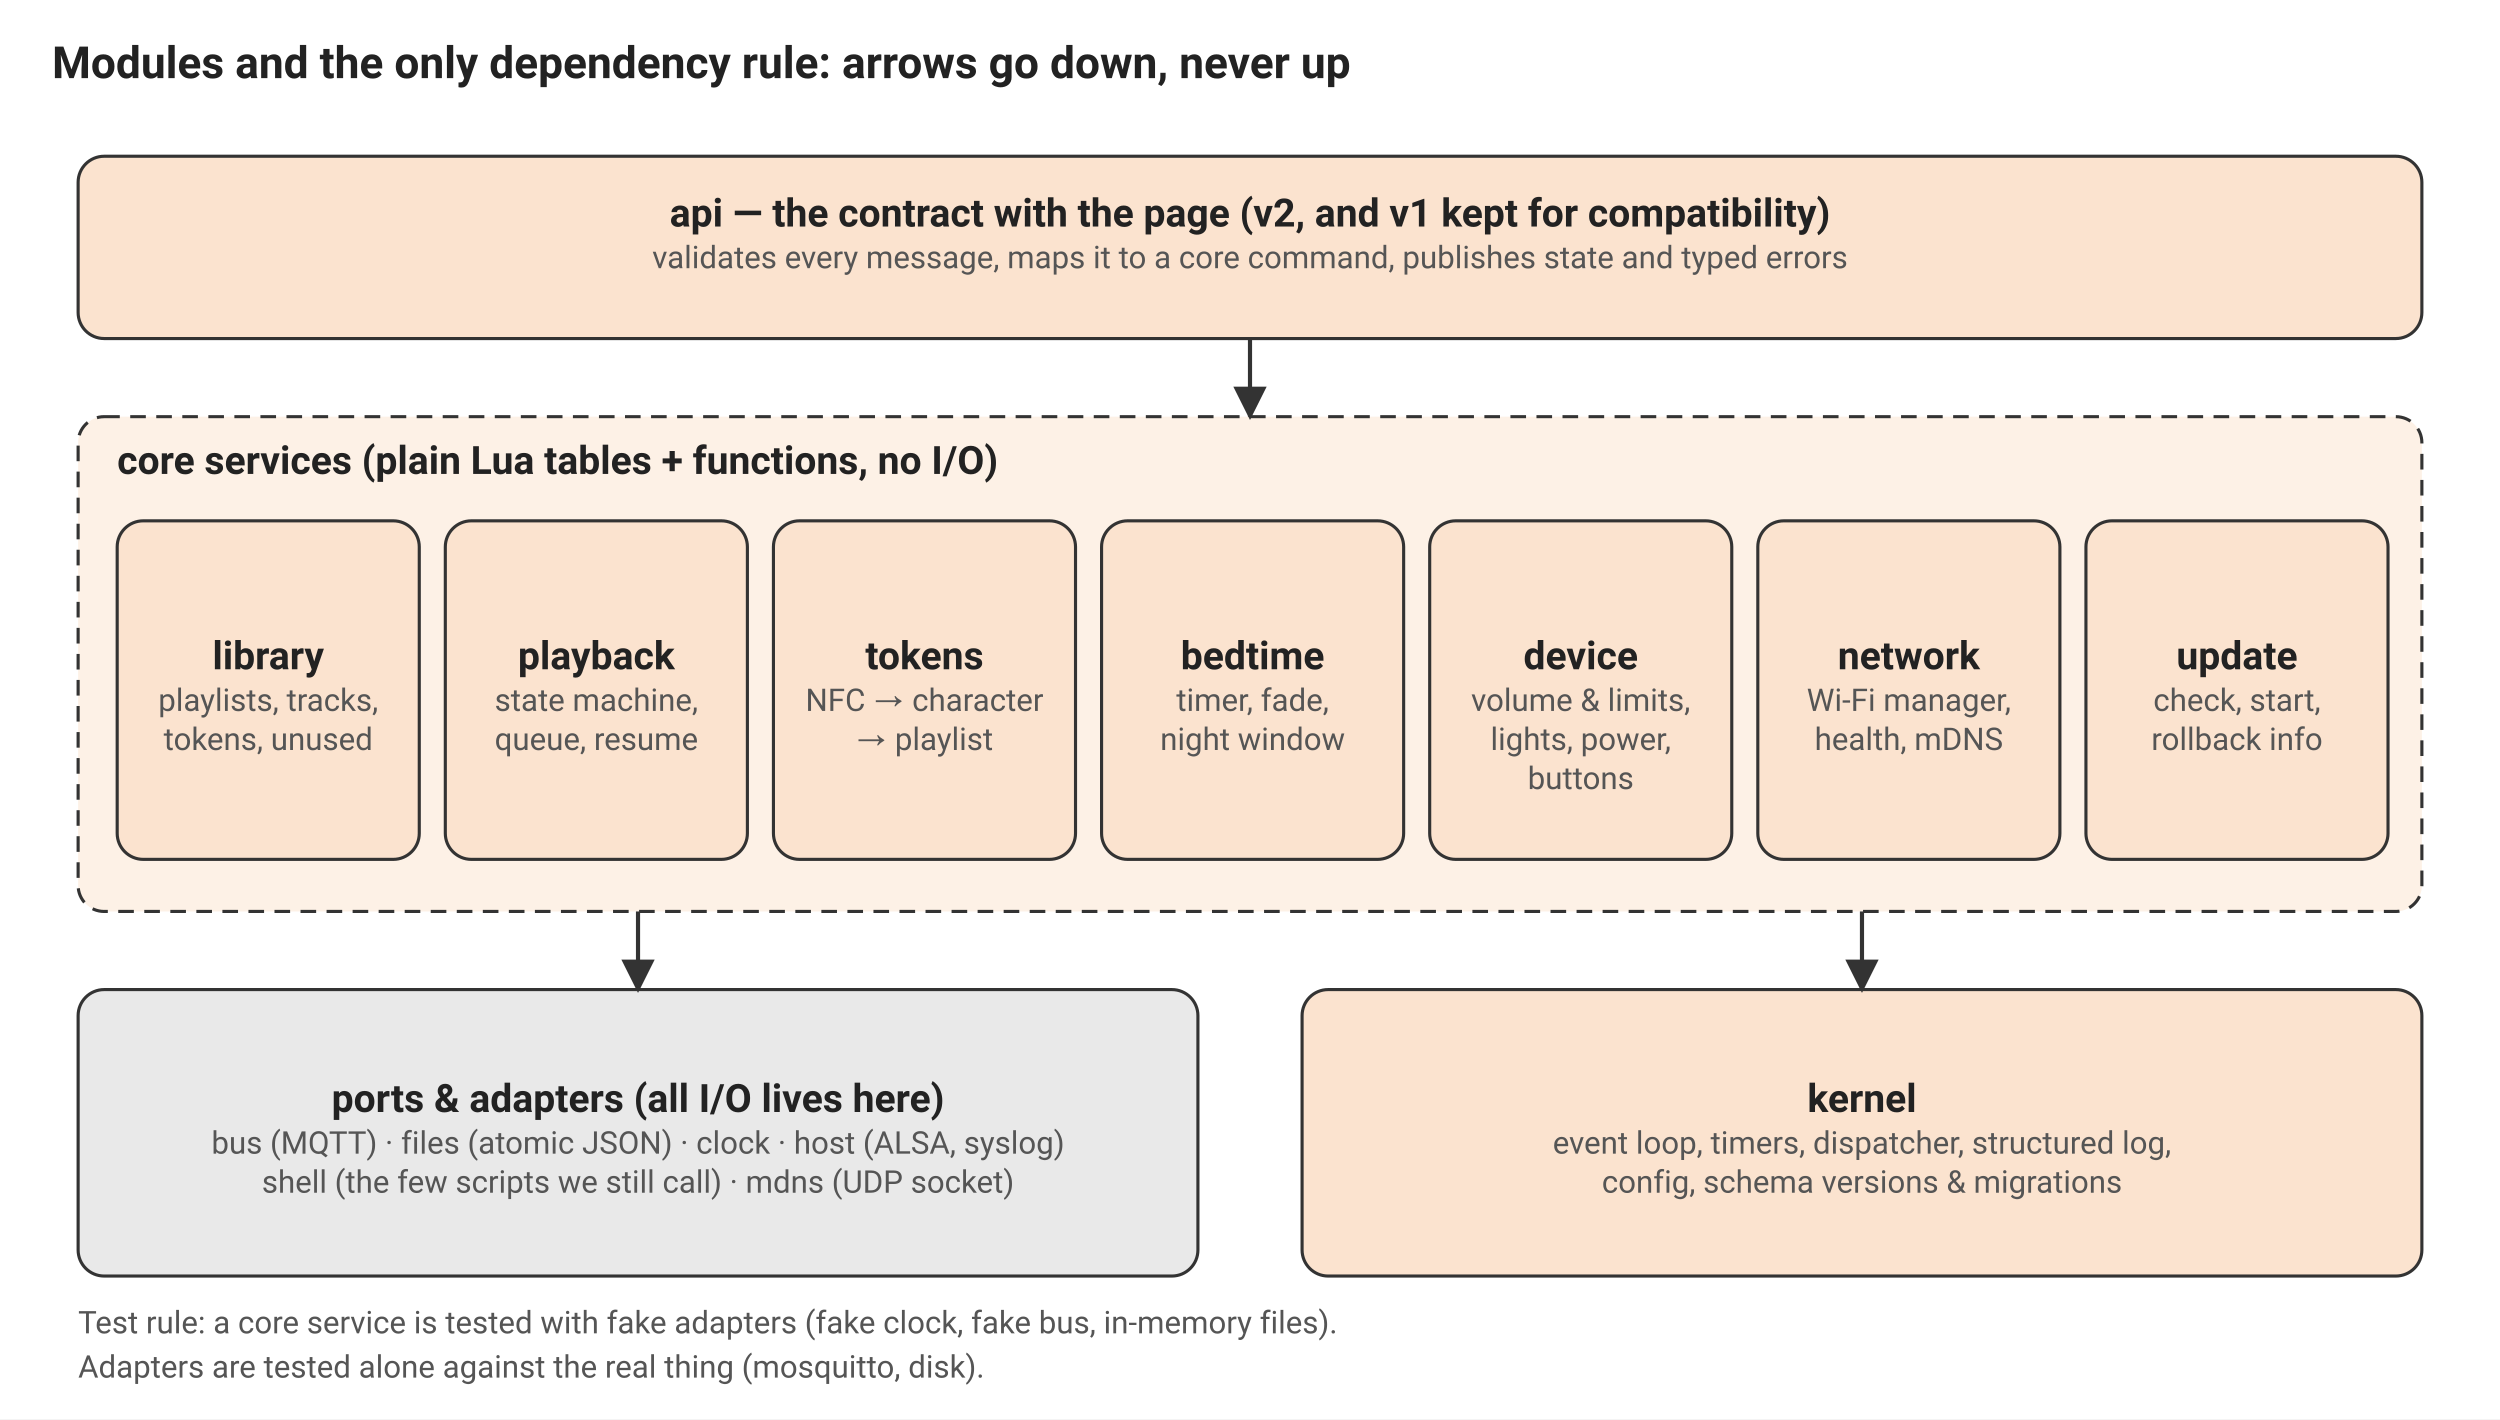
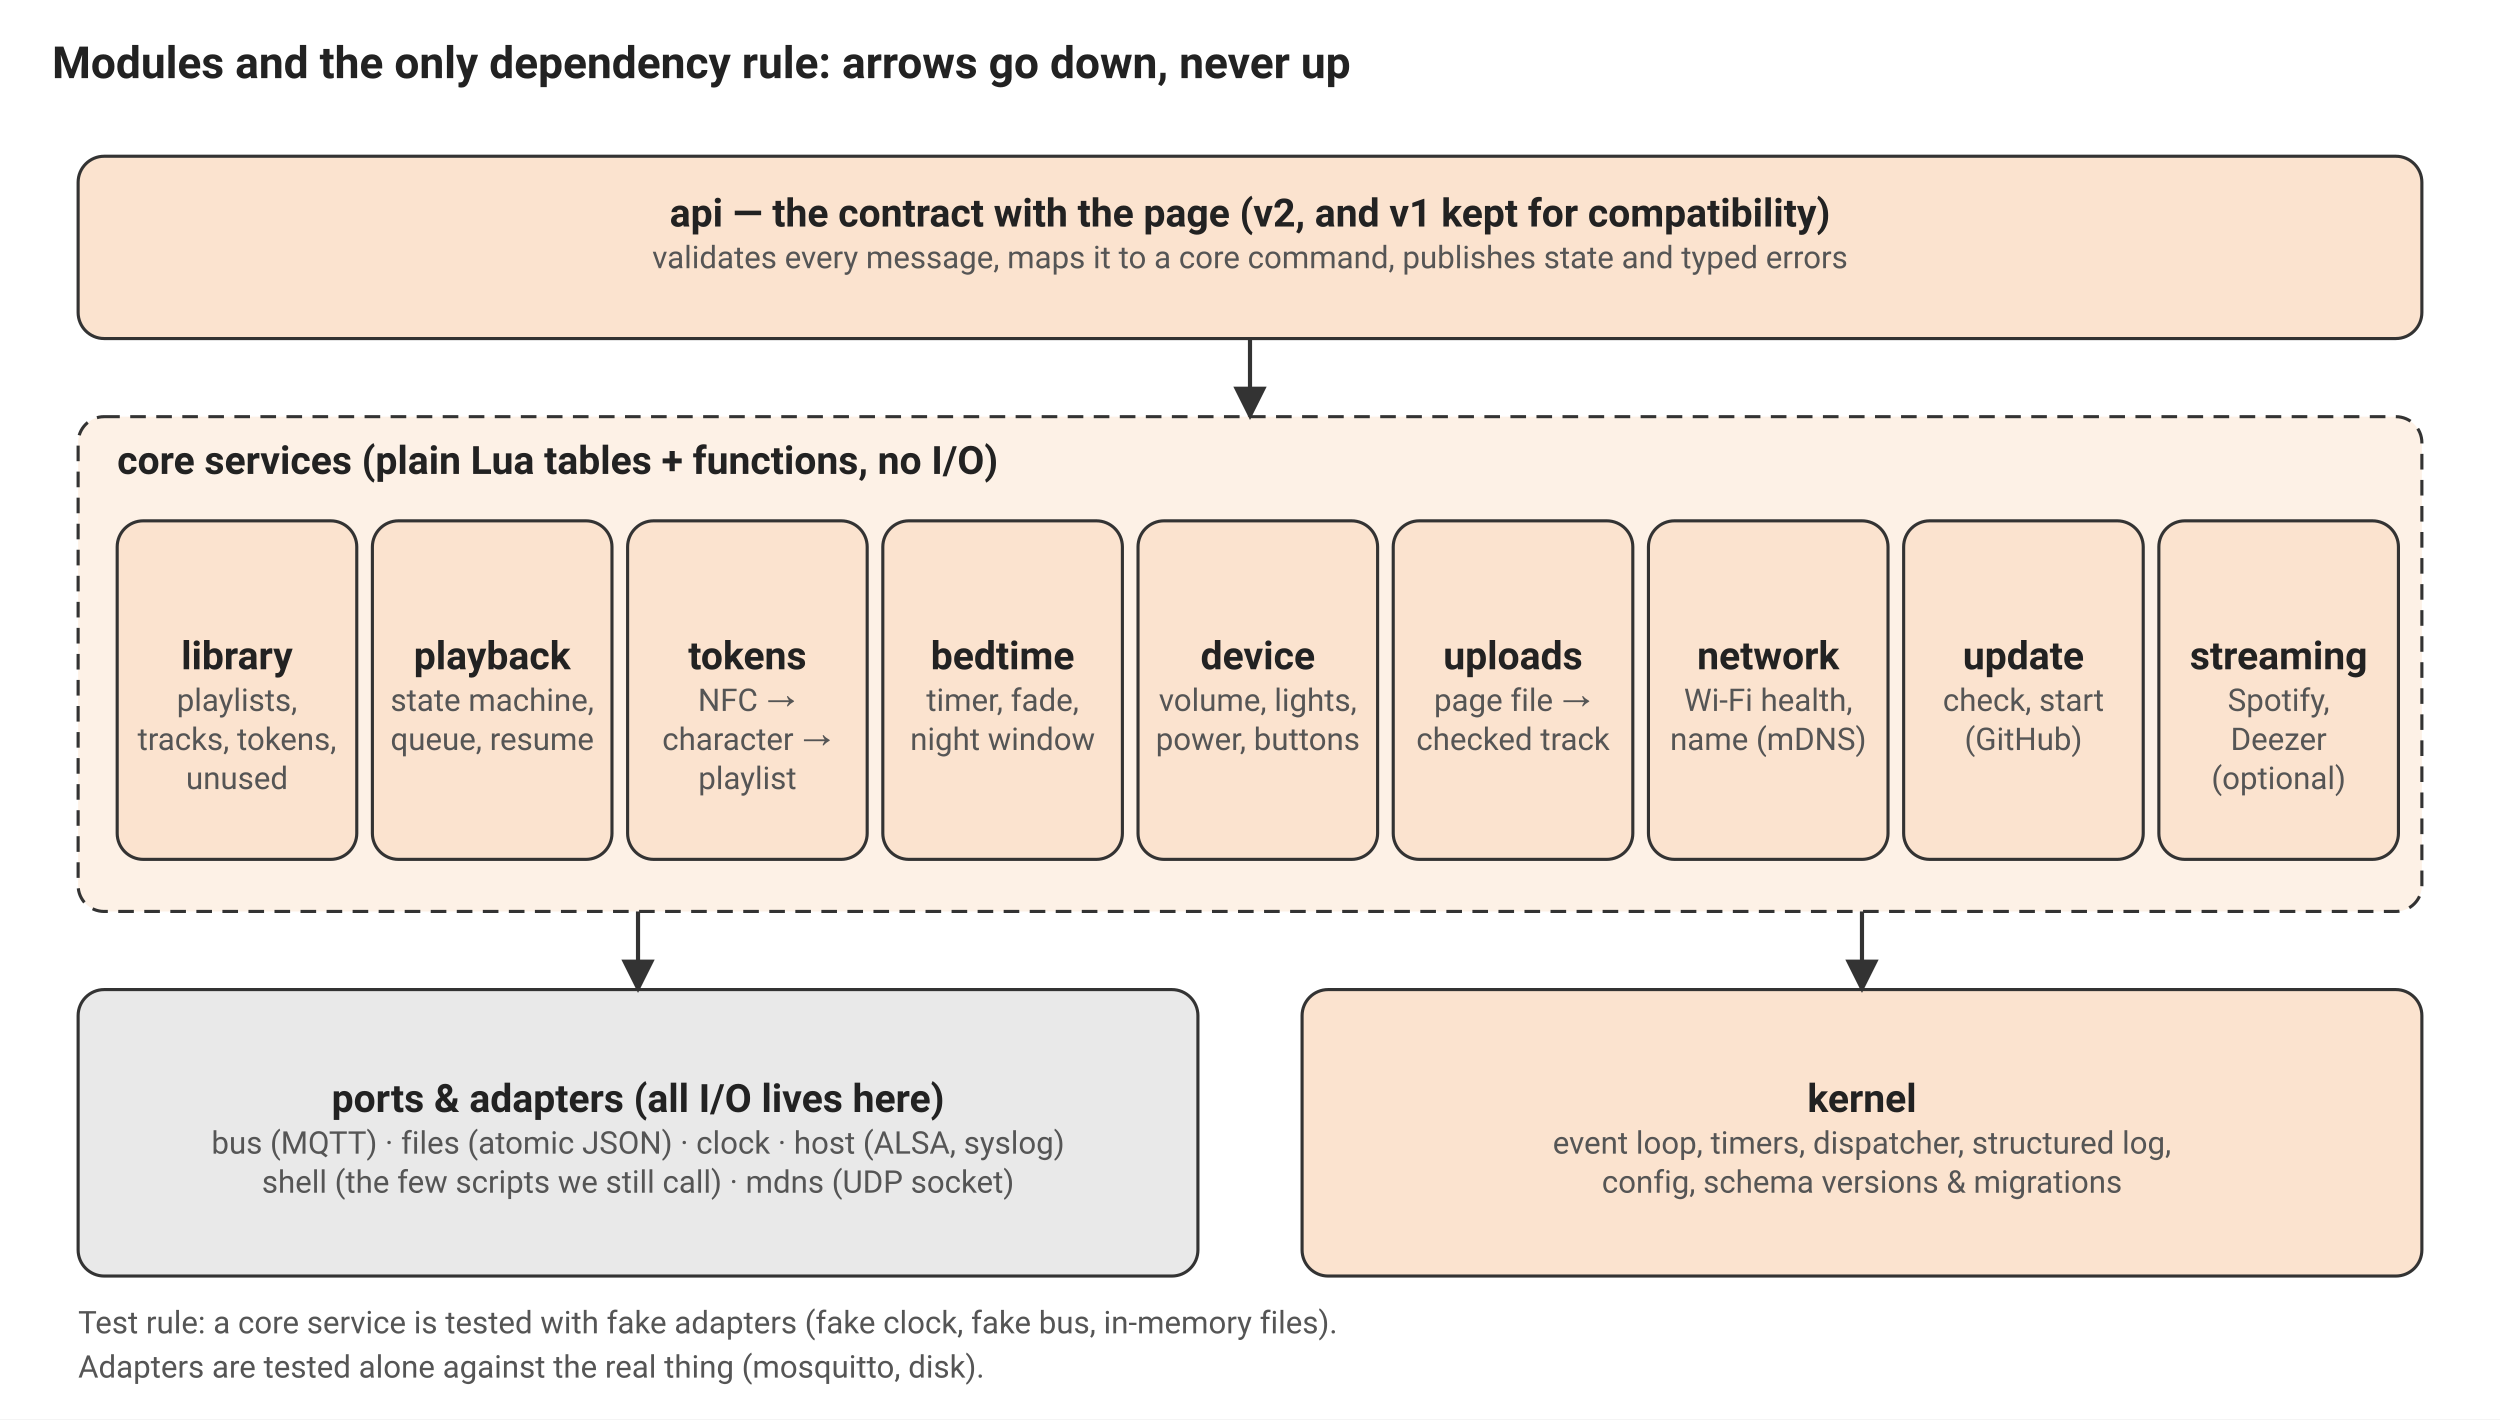
<svg xmlns="http://www.w3.org/2000/svg" viewBox="0 0 960 545" width="960" height="545" role="img" aria-label="Modules">
  <style>
text{font-family:system-ui,-apple-system,"Segoe UI",Roboto,Helvetica,Arial,sans-serif;font-size:14px;fill:#222}
.t{font-weight:700;font-size:15px}.s{font-size:12px;fill:#555}.h{font-weight:700;font-size:17px}
.box{stroke:#333;stroke-width:1.2}.dash{stroke-dasharray:6 4}
.arrow{stroke:#333;stroke-width:1.6;fill:none;marker-end:url(#a)}
.arrow2{stroke:#333;stroke-width:1.6;fill:none;marker-end:url(#a);marker-start:url(#b)}
</style>
  <defs>
    <marker id="a" viewBox="0 0 10 10" refX="9" refY="5" markerWidth="8" markerHeight="8" orient="auto-start-reverse">
      <path d="M0 0L10 5L0 10z" fill="#333" />
    </marker>
    <marker id="b" viewBox="0 0 10 10" refX="1" refY="5" markerWidth="8" markerHeight="8" orient="auto">
      <path d="M10 0L0 5L10 10z" fill="#333" />
    </marker>
  </defs>
  <rect width="960" height="545" fill="#fff" />
  <text x="20" y="30" text-anchor="start" class="h">Modules and the only dependency rule: arrows go down, never up</text>
  <rect x="30" y="60" width="900" height="70" rx="10" fill="#fbe3cf" class="box" />
  <text x="480" y="87" text-anchor="middle" class="t">api  —  the contract with the page (v2, and v1 kept for compatibility)</text>
  <text x="480" y="103" text-anchor="middle" class="s">validates every message, maps it to a core command, publishes state and typed errors</text>
  <rect x="30" y="160" width="900" height="190" rx="10" fill="#fdf1e6" class="box dash" />
  <text x="480" y="255" text-anchor="middle" class="t" />
  <text x="45" y="182" text-anchor="start" class="t">core services (plain Lua tables + functions, no I/O)</text>
-   <rect x="45" y="200" width="116" height="130" rx="10" fill="#fbe3cf" class="box" />
-   <text x="103" y="257" text-anchor="middle" class="t">library</text>
-   <text x="103" y="273" text-anchor="middle" class="s">playlists, tracks,</text>
-   <text x="103" y="288" text-anchor="middle" class="s">tokens, unused</text>
-   <rect x="171" y="200" width="116" height="130" rx="10" fill="#fbe3cf" class="box" />
-   <text x="229" y="257" text-anchor="middle" class="t">playback</text>
-   <text x="229" y="273" text-anchor="middle" class="s">state machine,</text>
-   <text x="229" y="288" text-anchor="middle" class="s">queue, resume</text>
-   <rect x="297" y="200" width="116" height="130" rx="10" fill="#fbe3cf" class="box" />
-   <text x="355" y="257" text-anchor="middle" class="t">tokens</text>
-   <text x="355" y="273" text-anchor="middle" class="s">NFC → character</text>
-   <text x="355" y="288" text-anchor="middle" class="s">→ playlist</text>
-   <rect x="423" y="200" width="116" height="130" rx="10" fill="#fbe3cf" class="box" />
-   <text x="481" y="257" text-anchor="middle" class="t">bedtime</text>
-   <text x="481" y="273" text-anchor="middle" class="s">timer, fade,</text>
-   <text x="481" y="288" text-anchor="middle" class="s">night window</text>
-   <rect x="549" y="200" width="116" height="130" rx="10" fill="#fbe3cf" class="box" />
-   <text x="607" y="257" text-anchor="middle" class="t">device</text>
-   <text x="607" y="273" text-anchor="middle" class="s">volume &amp; limits,</text>
-   <text x="607" y="288" text-anchor="middle" class="s">lights, power,</text>
-   <text x="607" y="303" text-anchor="middle" class="s">buttons</text>
-   <rect x="675" y="200" width="116" height="130" rx="10" fill="#fbe3cf" class="box" />
-   <text x="733" y="257" text-anchor="middle" class="t">network</text>
-   <text x="733" y="273" text-anchor="middle" class="s">Wi-Fi manager,</text>
-   <text x="733" y="288" text-anchor="middle" class="s">health, mDNS</text>
-   <rect x="801" y="200" width="116" height="130" rx="10" fill="#fbe3cf" class="box" />
-   <text x="859" y="257" text-anchor="middle" class="t">update</text>
-   <text x="859" y="273" text-anchor="middle" class="s">check, start,</text>
-   <text x="859" y="288" text-anchor="middle" class="s">rollback info</text>
+   <rect x="45" y="200" width="92" height="130" rx="10" fill="#fbe3cf" class="box" />
+   <text x="91" y="257" text-anchor="middle" class="t">library</text>
+   <text x="91" y="273" text-anchor="middle" class="s">playlists,</text>
+   <text x="91" y="288" text-anchor="middle" class="s">tracks, tokens,</text>
+   <text x="91" y="303" text-anchor="middle" class="s">unused</text>
+   <rect x="143" y="200" width="92" height="130" rx="10" fill="#fbe3cf" class="box" />
+   <text x="189" y="257" text-anchor="middle" class="t">playback</text>
+   <text x="189" y="273" text-anchor="middle" class="s">state machine,</text>
+   <text x="189" y="288" text-anchor="middle" class="s">queue, resume</text>
+   <rect x="241" y="200" width="92" height="130" rx="10" fill="#fbe3cf" class="box" />
+   <text x="287" y="257" text-anchor="middle" class="t">tokens</text>
+   <text x="287" y="273" text-anchor="middle" class="s">NFC →</text>
+   <text x="287" y="288" text-anchor="middle" class="s">character →</text>
+   <text x="287" y="303" text-anchor="middle" class="s">playlist</text>
+   <rect x="339" y="200" width="92" height="130" rx="10" fill="#fbe3cf" class="box" />
+   <text x="385" y="257" text-anchor="middle" class="t">bedtime</text>
+   <text x="385" y="273" text-anchor="middle" class="s">timer, fade,</text>
+   <text x="385" y="288" text-anchor="middle" class="s">night window</text>
+   <rect x="437" y="200" width="92" height="130" rx="10" fill="#fbe3cf" class="box" />
+   <text x="483" y="257" text-anchor="middle" class="t">device</text>
+   <text x="483" y="273" text-anchor="middle" class="s">volume, lights,</text>
+   <text x="483" y="288" text-anchor="middle" class="s">power, buttons</text>
+   <rect x="535" y="200" width="92" height="130" rx="10" fill="#fbe3cf" class="box" />
+   <text x="581" y="257" text-anchor="middle" class="t">uploads</text>
+   <text x="581" y="273" text-anchor="middle" class="s">page file →</text>
+   <text x="581" y="288" text-anchor="middle" class="s">checked track</text>
+   <rect x="633" y="200" width="92" height="130" rx="10" fill="#fbe3cf" class="box" />
+   <text x="679" y="257" text-anchor="middle" class="t">network</text>
+   <text x="679" y="273" text-anchor="middle" class="s">Wi-Fi health,</text>
+   <text x="679" y="288" text-anchor="middle" class="s">name (mDNS)</text>
+   <rect x="731" y="200" width="92" height="130" rx="10" fill="#fbe3cf" class="box" />
+   <text x="777" y="257" text-anchor="middle" class="t">update</text>
+   <text x="777" y="273" text-anchor="middle" class="s">check, start</text>
+   <text x="777" y="288" text-anchor="middle" class="s">(GitHub)</text>
+   <rect x="829" y="200" width="92" height="130" rx="10" fill="#fbe3cf" class="box" />
+   <text x="875" y="257" text-anchor="middle" class="t">streaming</text>
+   <text x="875" y="273" text-anchor="middle" class="s">Spotify,</text>
+   <text x="875" y="288" text-anchor="middle" class="s">Deezer</text>
+   <text x="875" y="303" text-anchor="middle" class="s">(optional)</text>
  <rect x="30" y="380" width="430" height="110" rx="10" fill="#e9e9e9" class="box" />
  <text x="245" y="427" text-anchor="middle" class="t">ports &amp; adapters (all I/O lives here)</text>
  <text x="245" y="443" text-anchor="middle" class="s">bus (MQTT)  ·  files (atomic JSON)  ·  clock  ·  host (ALSA, syslog)</text>
  <text x="245" y="458" text-anchor="middle" class="s">shell (the few scripts we still call)  ·  mdns (UDP socket)</text>
  <rect x="500" y="380" width="430" height="110" rx="10" fill="#fbe3cf" class="box" />
  <text x="715" y="427" text-anchor="middle" class="t">kernel</text>
  <text x="715" y="443" text-anchor="middle" class="s">event loop, timers, dispatcher, structured log,</text>
  <text x="715" y="458" text-anchor="middle" class="s">config, schema versions &amp; migrations</text>
  <path d="M480 130 L480 160" class="arrow" />
  <path d="M245 350 L245 380" class="arrow" />
  <path d="M715 350 L715 380" class="arrow" />
  <text x="30" y="512" text-anchor="start" class="s">Test rule: a core service is tested with fake adapters (fake clock, fake bus, in-memory files).</text>
  <text x="30" y="529" text-anchor="start" class="s">Adapters are tested alone against the real thing (mosquitto, disk).</text>
</svg>
